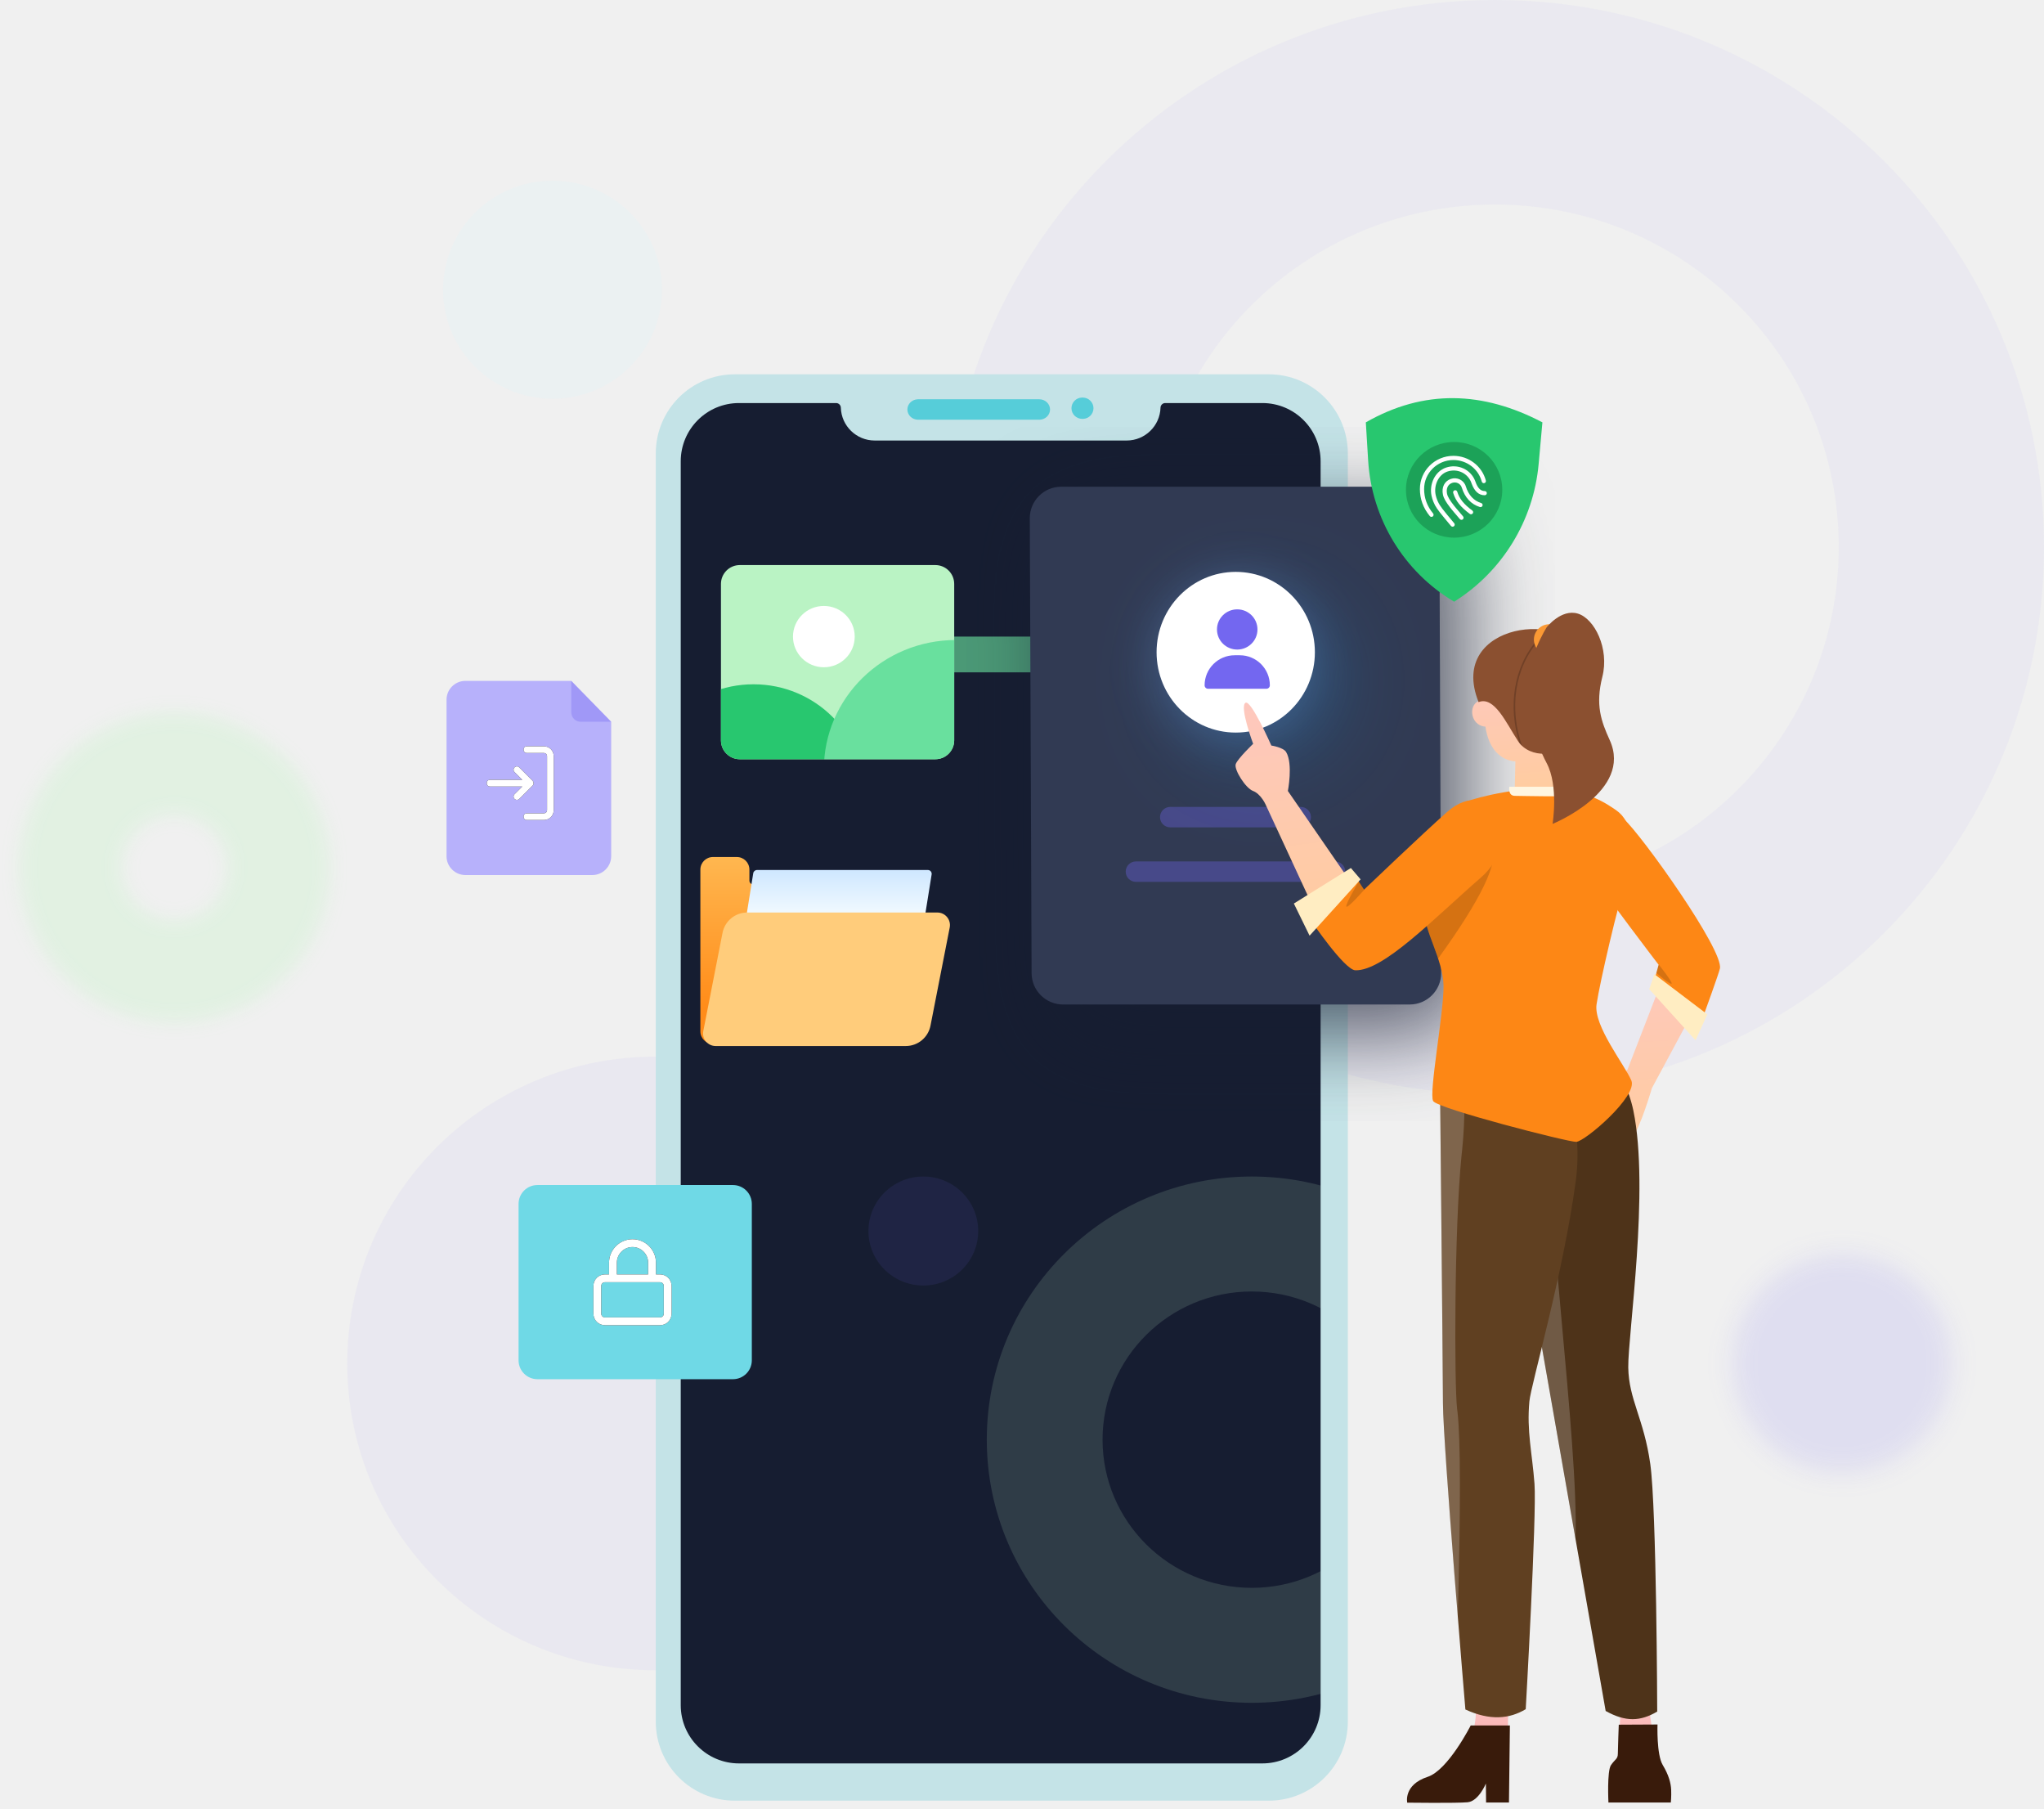
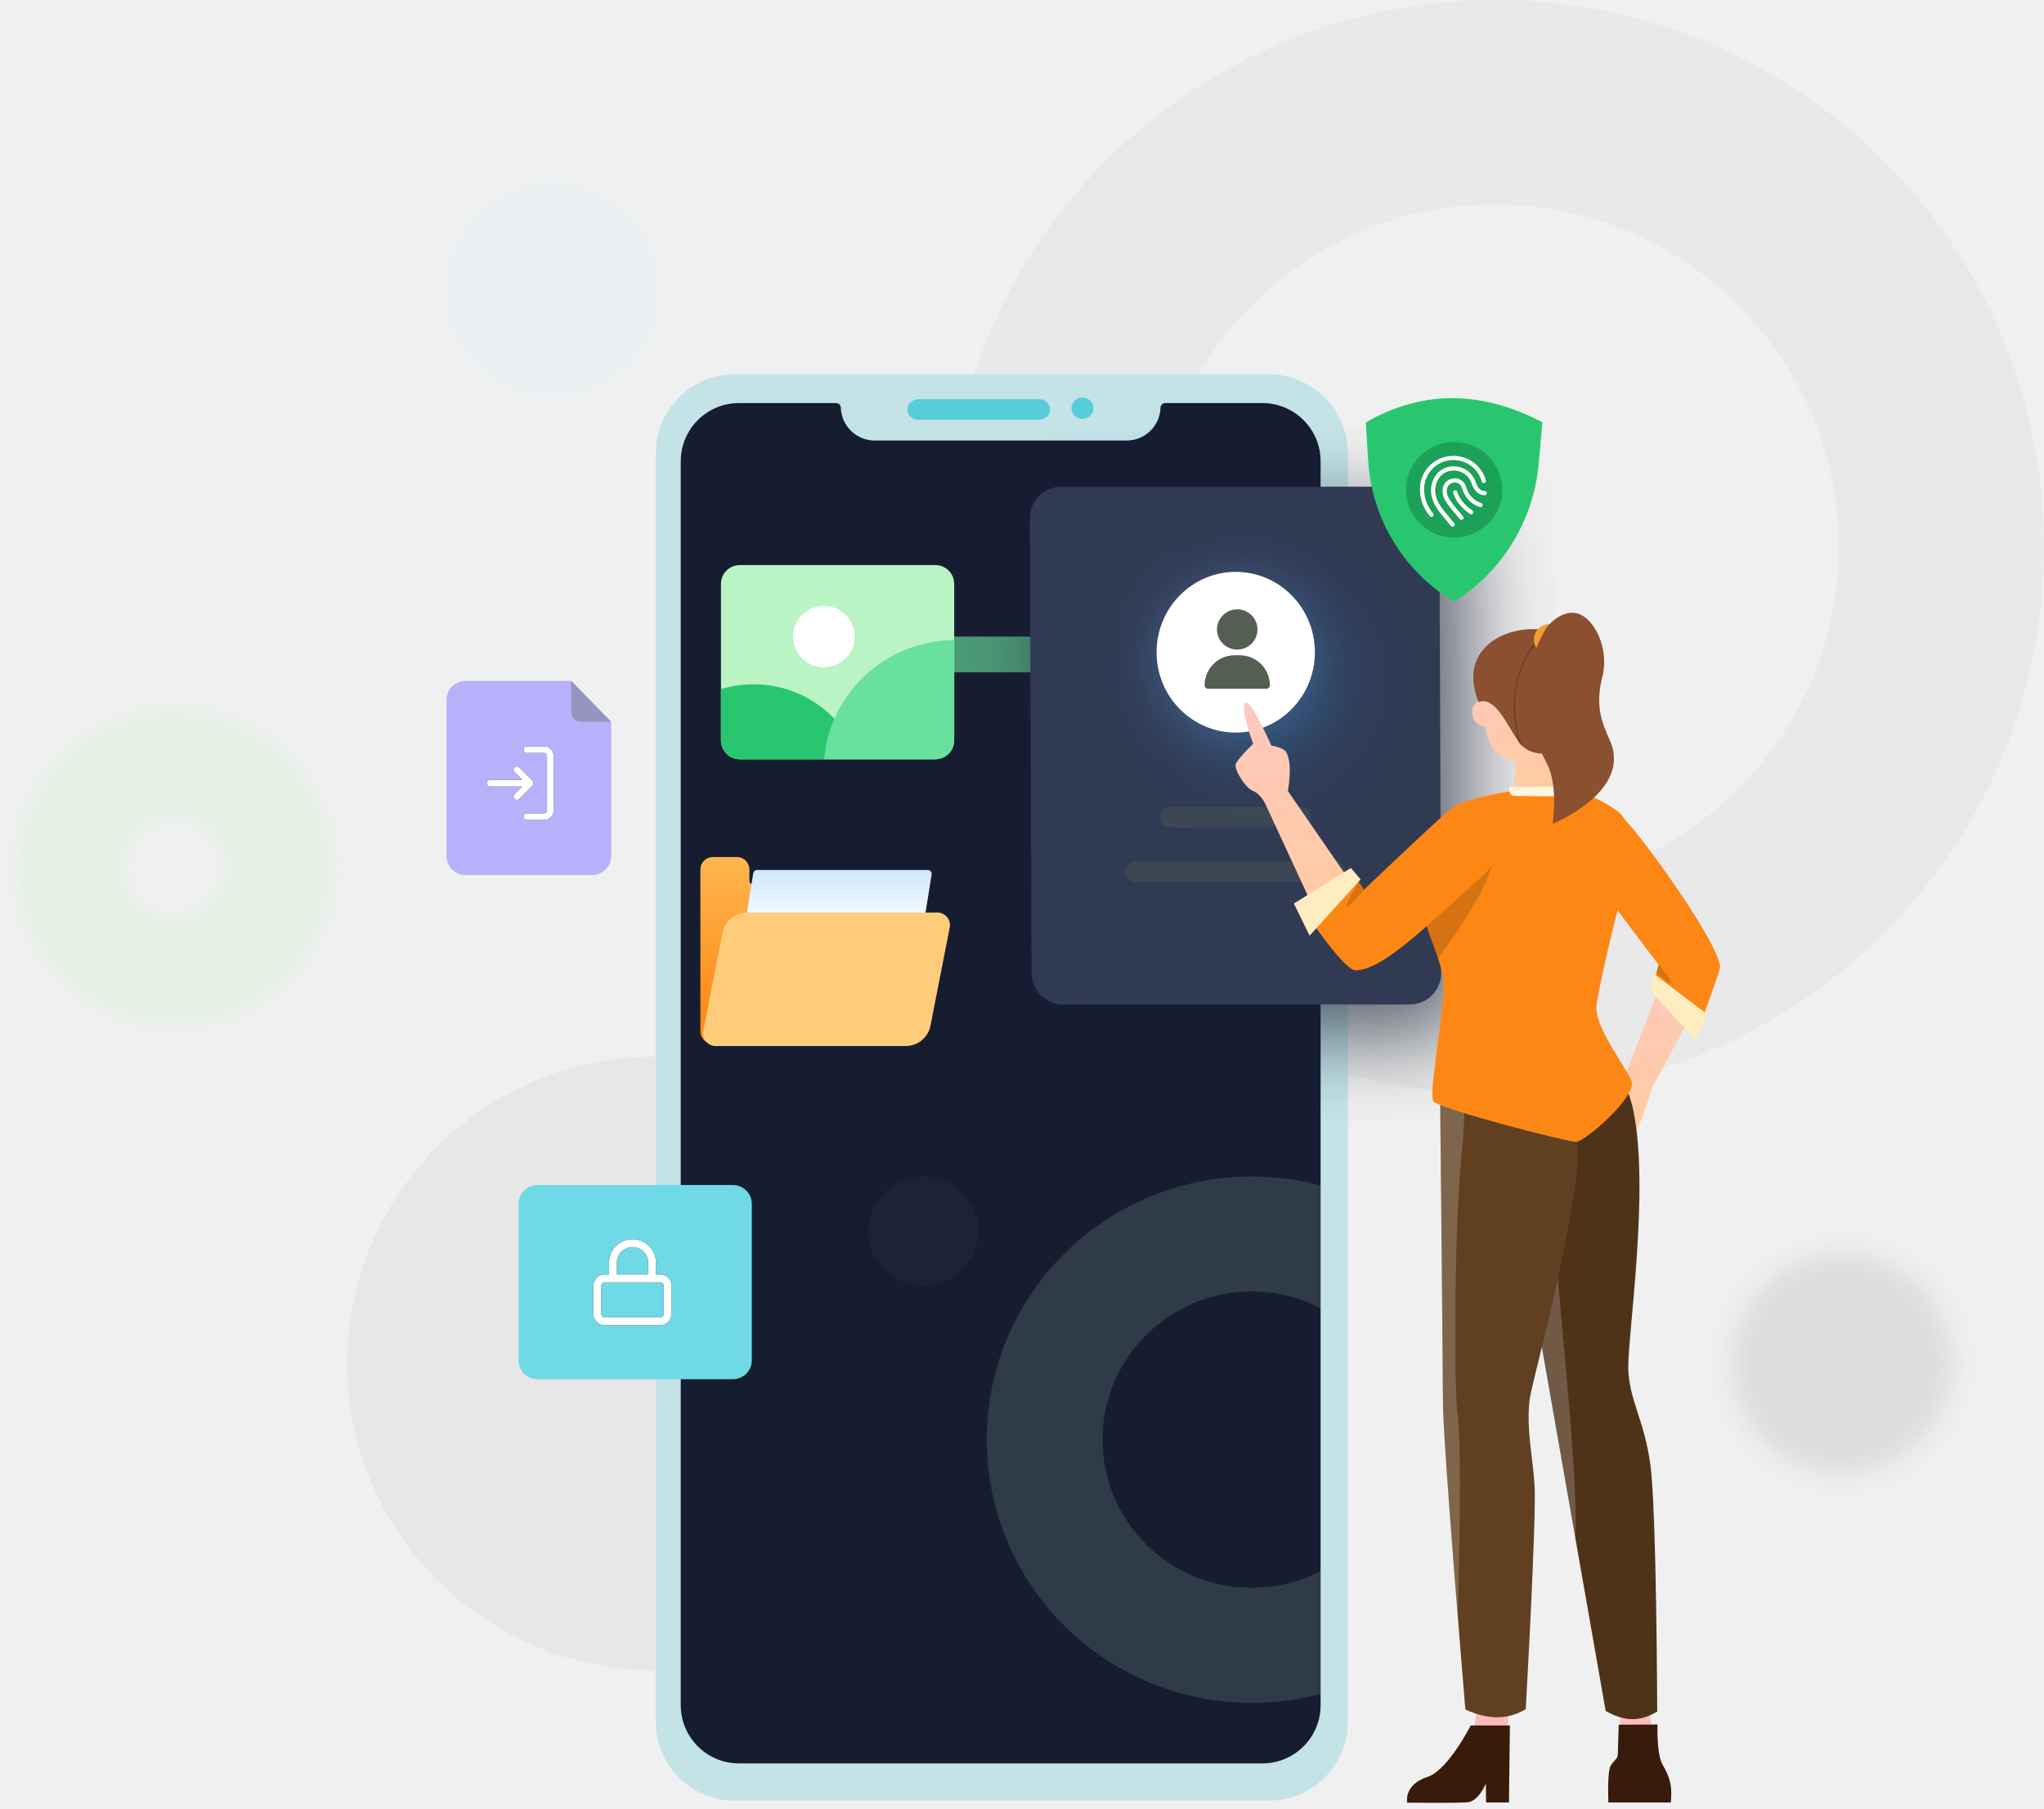
<svg xmlns="http://www.w3.org/2000/svg" width="650" height="575" viewBox="0 0 650 575" fill="none">
  <g id="Illustration">
    <g id="Shape">
-       <path id="Oval" opacity="0.053" fill-rule="evenodd" clip-rule="evenodd" d="M650 173.93C650 77.871 571.829 0 475.402 0C378.974 0 300.804 77.871 300.804 173.93C300.804 269.988 378.974 347.859 475.402 347.859C571.829 347.859 650 269.988 650 173.93ZM366.074 173.93C366.074 113.781 415.022 65.02 475.402 65.02C535.782 65.02 584.729 113.781 584.729 173.93C584.729 234.078 535.782 282.839 475.402 282.839C415.022 282.839 366.074 234.078 366.074 173.93Z" fill="#7367F0" />
+       <path id="Oval" opacity="0.053" fill-rule="evenodd" clip-rule="evenodd" d="M650 173.93C650 77.871 571.829 0 475.402 0C378.974 0 300.804 77.871 300.804 173.93C300.804 269.988 378.974 347.859 475.402 347.859C571.829 347.859 650 269.988 650 173.93ZM366.074 173.93C366.074 113.781 415.022 65.02 475.402 65.02C535.782 65.02 584.729 113.781 584.729 173.93C584.729 234.078 535.782 282.839 475.402 282.839C415.022 282.839 366.074 234.078 366.074 173.93Z" fill="#545e51" />
      <g id="Oval_2" opacity="0.141" filter="url(#filter0_f)">
        <path fill-rule="evenodd" clip-rule="evenodd" d="M104.993 275.795C104.993 248.563 82.833 226.488 55.497 226.488C28.16 226.488 6 248.563 6 275.795C6 303.027 28.16 325.102 55.497 325.102C82.833 325.102 104.993 303.027 104.993 275.795ZM38.635 275.795C38.635 266.518 46.184 258.998 55.497 258.998C64.809 258.998 72.358 266.518 72.358 275.795C72.358 285.072 64.809 292.592 55.497 292.592C46.184 292.592 38.635 285.072 38.635 275.795Z" fill="#8BF78F" />
      </g>
-       <ellipse id="Oval_3" cx="208.338" cy="433.469" rx="97.905" ry="97.531" fill="#7367F0" fill-opacity="0.061" />
+       <ellipse id="Oval_3" cx="208.338" cy="433.469" rx="97.905" ry="97.531" fill="#545e51" fill-opacity="0.061" />
      <ellipse id="Oval_4" opacity="0.141" cx="175.702" cy="92.112" rx="34.811" ry="34.678" fill="#CEF5FF" />
      <g id="Oval_5" filter="url(#filter1_f)">
-         <ellipse cx="585.818" cy="433.469" rx="34.811" ry="34.678" fill="#7367F0" fill-opacity="0.136" />
+         <ellipse cx="585.818" cy="433.469" rx="34.811" ry="34.678" fill="#545e51" fill-opacity="0.136" />
      </g>
    </g>
    <g id="File Organizer">
      <g id="Phone3">
        <path id="Rectangle" fill-rule="evenodd" clip-rule="evenodd" d="M208.539 144.137C208.539 130.254 219.793 119 233.676 119H403.481C417.364 119 428.618 130.254 428.618 144.137V547.336C428.618 561.218 417.364 572.473 403.481 572.473H233.676C219.793 572.473 208.539 561.218 208.539 547.336V144.137Z" fill="#C4E3E7" />
        <g id="Group 48">
          <path id="Rectangle_2" fill-rule="evenodd" clip-rule="evenodd" d="M216.477 146.66C216.477 136.431 224.769 128.138 234.999 128.138H265.888C266.701 128.138 267.366 128.784 267.39 129.597V129.597C267.559 135.419 272.328 140.051 278.153 140.051H358.284C364.108 140.051 368.877 135.419 369.047 129.597V129.597C369.07 128.784 369.736 128.138 370.548 128.138H401.438C411.667 128.138 419.96 136.431 419.96 146.66V542.105C419.96 552.334 411.667 560.627 401.438 560.627H234.999C224.769 560.627 216.477 552.334 216.477 542.105V146.66Z" fill="#161D31" />
          <mask id="mask0" mask-type="alpha" maskUnits="userSpaceOnUse" x="216" y="128" width="204" height="433">
            <path id="Rectangle_3" fill-rule="evenodd" clip-rule="evenodd" d="M216.477 146.66C216.477 136.431 224.769 128.138 234.999 128.138H265.888C266.701 128.138 267.366 128.784 267.39 129.597V129.597C267.559 135.419 272.328 140.051 278.153 140.051H358.284C364.108 140.051 368.877 135.419 369.047 129.597V129.597C369.07 128.784 369.736 128.138 370.548 128.138H401.438C411.667 128.138 419.96 136.431 419.96 146.66V542.105C419.96 552.334 411.667 560.627 401.438 560.627H234.999C224.769 560.627 216.477 552.334 216.477 542.105V146.66Z" fill="white" />
          </mask>
          <g mask="url(#mask0)">
-             <ellipse id="Oval_6" opacity="0.099" cx="293.623" cy="391.368" rx="17.453" ry="17.328" fill="#7367F0" />
+             <ellipse id="Oval_6" opacity="0.099" cx="293.623" cy="391.368" rx="17.453" ry="17.328" fill="#545e51" />
            <path id="Oval_7" opacity="0.141" fill-rule="evenodd" clip-rule="evenodd" d="M398.068 374.04C444.606 374.04 482.333 411.496 482.333 457.7C482.333 503.904 444.606 541.359 398.068 541.359C351.53 541.359 313.803 503.904 313.803 457.7C313.803 411.496 351.53 374.04 398.068 374.04ZM398.068 410.59C371.862 410.59 350.618 431.682 350.618 457.7C350.618 483.717 371.862 504.809 398.068 504.809C424.274 504.809 445.518 483.717 445.518 457.7C445.518 431.682 424.274 410.59 398.068 410.59Z" fill="#C8F5D0" />
            <path id="Rectangle_4" fill-rule="evenodd" clip-rule="evenodd" d="M241.264 208.075C241.264 204.934 243.809 202.389 246.949 202.389H391.019C394.159 202.389 396.704 204.934 396.704 208.075V208.075C396.704 211.215 394.159 213.76 391.019 213.76H246.949C243.809 213.76 241.264 211.215 241.264 208.075V208.075Z" fill="#68DE9E" fill-opacity="0.642" />
          </g>
        </g>
        <path id="Path" d="M330.508 126.939C332.39 126.939 333.916 128.394 333.916 130.188C333.916 131.942 332.457 133.372 330.632 133.435L330.508 133.437H291.962C290.08 133.437 288.554 131.982 288.554 130.188C288.554 128.433 290.013 127.004 291.838 126.941L291.962 126.939H330.508Z" fill="#56CDD9" />
        <path id="Path_2" d="M344.322 126.397C346.205 126.397 347.731 127.913 347.731 129.782C347.731 131.609 346.272 133.099 344.447 133.164L344.322 133.166H344.143C342.261 133.166 340.734 131.651 340.734 129.782C340.734 127.954 342.193 126.465 344.018 126.4L344.143 126.397H344.322Z" fill="#56CDD9" />
      </g>
      <g id="Icon54">
        <g id="Group 37">
          <path id="Rectangle_5" fill-rule="evenodd" clip-rule="evenodd" d="M222.72 276.463C222.72 274.254 224.511 272.463 226.72 272.463L234.313 272.463C236.523 272.463 238.313 274.254 238.313 276.463V279.966C238.313 280.639 238.859 281.185 239.533 281.185H289.542C291.751 281.185 293.542 282.976 293.542 285.185V327.883C293.542 330.092 291.751 331.883 289.542 331.883H226.72C224.511 331.883 222.72 330.092 222.72 327.883V276.463Z" fill="url(#paint0_linear)" />
          <path id="Rectangle_6" fill-rule="evenodd" clip-rule="evenodd" d="M239.536 277.616C239.631 277.025 240.141 276.59 240.739 276.59H295.061C295.812 276.59 296.384 277.261 296.265 278.003L288.105 328.794C288.01 329.385 287.5 329.82 286.901 329.82H232.579C231.829 329.82 231.256 329.149 231.375 328.408L239.536 277.616Z" fill="url(#paint1_linear)" />
          <path id="Rectangle_7" fill-rule="evenodd" clip-rule="evenodd" d="M298.086 290.108C300.604 290.108 302.496 292.406 302.012 294.877L295.899 326.091C295.163 329.845 291.873 332.554 288.048 332.554H227.579C225.061 332.554 223.17 330.256 223.654 327.785L229.767 296.57C230.502 292.816 233.792 290.108 237.617 290.108L298.086 290.108Z" fill="#FFCC7B" />
        </g>
      </g>
      <g id="Group 28">
        <path id="Rectangle_8" fill-rule="evenodd" clip-rule="evenodd" d="M142 222.468C142 219.154 144.686 216.468 148 216.468H181.667L194.359 229.463V272.197C194.359 275.511 191.673 278.197 188.359 278.197H148C144.686 278.197 142 275.511 142 272.197V222.468Z" fill="#B7B1FB" />
        <g id="Icon">
          <path id="Mask" fill-rule="evenodd" clip-rule="evenodd" d="M176.099 257.505V240.458C176.099 238.647 174.714 237.262 172.903 237.262H167.575C166.935 237.262 166.509 237.688 166.509 238.327C166.509 238.966 166.935 239.393 167.575 239.393H172.903C173.542 239.393 173.968 239.819 173.968 240.458V257.505C173.968 258.144 173.542 258.57 172.903 258.57H167.575C166.935 258.57 166.509 258.996 166.509 259.636C166.509 260.275 166.935 260.701 167.575 260.701H172.903C174.714 260.701 176.099 259.316 176.099 257.505ZM169.599 248.555C169.706 248.875 169.706 249.194 169.599 249.408C169.599 249.514 169.493 249.621 169.386 249.727L165.124 253.989C164.91 254.202 164.591 254.308 164.378 254.308C164.165 254.308 163.845 254.202 163.632 253.989C163.205 253.563 163.205 252.923 163.632 252.497L166.083 250.047H155.853C155.213 250.047 154.787 249.621 154.787 248.981C154.787 248.342 155.213 247.916 155.853 247.916H166.083L163.632 245.465C163.205 245.039 163.205 244.4 163.632 243.974C164.058 243.548 164.697 243.548 165.124 243.974L169.386 248.236C169.439 248.289 169.466 248.342 169.493 248.395C169.519 248.449 169.546 248.502 169.599 248.555Z" fill="black" />
          <mask id="mask1" mask-type="alpha" maskUnits="userSpaceOnUse" x="154" y="237" width="23" height="24">
            <path id="Mask_2" fill-rule="evenodd" clip-rule="evenodd" d="M176.099 257.505V240.458C176.099 238.647 174.714 237.262 172.903 237.262H167.575C166.935 237.262 166.509 237.688 166.509 238.327C166.509 238.966 166.935 239.393 167.575 239.393H172.903C173.542 239.393 173.968 239.819 173.968 240.458V257.505C173.968 258.144 173.542 258.57 172.903 258.57H167.575C166.935 258.57 166.509 258.996 166.509 259.636C166.509 260.275 166.935 260.701 167.575 260.701H172.903C174.714 260.701 176.099 259.316 176.099 257.505ZM169.599 248.555C169.706 248.875 169.706 249.194 169.599 249.408C169.599 249.514 169.493 249.621 169.386 249.727L165.124 253.989C164.91 254.202 164.591 254.308 164.378 254.308C164.165 254.308 163.845 254.202 163.632 253.989C163.205 253.563 163.205 252.923 163.632 252.497L166.083 250.047H155.853C155.213 250.047 154.787 249.621 154.787 248.981C154.787 248.342 155.213 247.916 155.853 247.916H166.083L163.632 245.465C163.205 245.039 163.205 244.4 163.632 243.974C164.058 243.548 164.697 243.548 165.124 243.974L169.386 248.236C169.439 248.289 169.466 248.342 169.493 248.395C169.519 248.449 169.546 248.502 169.599 248.555Z" fill="white" />
          </mask>
          <g mask="url(#mask1)">
            <g id="Icon Color">
              <rect id="ð¨ Icon Color" x="152.656" y="236.196" width="25.575" height="25.57" fill="white" />
            </g>
          </g>
        </g>
-         <path id="Path_3" opacity="0.34" d="M194.358 229.463H184.666C183.009 229.463 181.666 228.12 181.666 226.463V216.468L194.358 229.463Z" fill="#7367F0" />
+         <path id="Path_3" opacity="0.34" d="M194.358 229.463H184.666C183.009 229.463 181.666 228.12 181.666 226.463V216.468L194.358 229.463Z" fill="#545e51" />
      </g>
      <g id="Group">
        <path id="Rectangle_9" fill-rule="evenodd" clip-rule="evenodd" d="M164.907 382.748C164.907 379.434 167.594 376.748 170.907 376.748H233.082C236.396 376.748 239.082 379.434 239.082 382.748V432.477C239.082 435.791 236.396 438.477 233.082 438.477H170.907C167.594 438.477 164.907 435.791 164.907 432.477V382.748Z" fill="#6FD9E6" />
        <g id="Icon_2">
          <path id="Mask_3" fill-rule="evenodd" clip-rule="evenodd" d="M209.841 405.159H208.598V401.43C208.598 397.328 205.241 393.972 201.138 393.972C197.036 393.972 193.679 397.328 193.679 401.43V405.159H192.436C190.322 405.159 188.706 406.774 188.706 408.888V417.589C188.706 419.702 190.322 421.317 192.436 421.317H209.841C211.954 421.317 213.57 419.702 213.57 417.589V408.888C213.57 406.774 211.954 405.159 209.841 405.159ZM196.165 401.43C196.165 398.695 198.403 396.458 201.138 396.458C203.873 396.458 206.111 398.695 206.111 401.43V405.159H196.165V401.43ZM209.841 418.831C210.587 418.831 211.084 418.334 211.084 417.589V408.888C211.084 408.142 210.587 407.645 209.841 407.645H192.436C191.69 407.645 191.192 408.142 191.192 408.888V417.589C191.192 418.334 191.69 418.831 192.436 418.831H209.841Z" fill="black" />
          <mask id="mask2" mask-type="alpha" maskUnits="userSpaceOnUse" x="188" y="393" width="26" height="29">
            <path id="Mask_4" fill-rule="evenodd" clip-rule="evenodd" d="M209.841 405.159H208.598V401.43C208.598 397.328 205.241 393.972 201.138 393.972C197.036 393.972 193.679 397.328 193.679 401.43V405.159H192.436C190.322 405.159 188.706 406.774 188.706 408.888V417.589C188.706 419.702 190.322 421.317 192.436 421.317H209.841C211.954 421.317 213.57 419.702 213.57 417.589V408.888C213.57 406.774 211.954 405.159 209.841 405.159ZM196.165 401.43C196.165 398.695 198.403 396.458 201.138 396.458C203.873 396.458 206.111 398.695 206.111 401.43V405.159H196.165V401.43ZM209.841 418.831C210.587 418.831 211.084 418.334 211.084 417.589V408.888C211.084 408.142 210.587 407.645 209.841 407.645H192.436C191.69 407.645 191.192 408.142 191.192 408.888V417.589C191.192 418.334 191.69 418.831 192.436 418.831H209.841Z" fill="white" />
          </mask>
          <g mask="url(#mask2)">
            <g id="Icon Color_2">
              <rect id="ð¨ Icon Color_2" x="186.22" y="392.729" width="29.837" height="29.832" fill="white" />
            </g>
          </g>
        </g>
      </g>
      <g id="Group 34">
        <path id="Rectangle_10" d="M229.265 185.646C229.265 182.333 231.951 179.646 235.265 179.646H297.44C300.754 179.646 303.44 182.333 303.44 185.646V235.376C303.44 238.69 300.754 241.376 297.44 241.376H235.265C231.951 241.376 229.265 238.69 229.265 235.376V185.646Z" fill="#BAF3C4" />
        <mask id="mask3" mask-type="alpha" maskUnits="userSpaceOnUse" x="229" y="179" width="75" height="63">
          <path id="Rectangle_11" d="M229.265 185.646C229.265 182.333 231.951 179.646 235.265 179.646H297.44C300.754 179.646 303.44 182.333 303.44 185.646V235.376C303.44 238.69 300.754 241.376 297.44 241.376H235.265C231.951 241.376 229.265 238.69 229.265 235.376V185.646Z" fill="white" />
        </mask>
        <g mask="url(#mask3)">
          <ellipse id="Oval_8" cx="261.989" cy="202.389" rx="9.817" ry="9.747" fill="white" />
          <ellipse id="Oval_9" cx="239.627" cy="252.747" rx="35.451" ry="35.197" fill="#28C76F" />
          <ellipse id="Oval_10" cx="303.986" cy="244.625" rx="41.996" ry="41.153" fill="#69E09E" />
        </g>
      </g>
      <g id="Group 23">
        <g id="Rectangle_12" filter="url(#filter2_d)">
          <path fill-rule="evenodd" clip-rule="evenodd" d="M327.477 164.778C327.455 159.239 331.939 154.738 337.477 154.738H447.72C453.227 154.738 457.698 159.191 457.72 164.698L458.295 309.31C458.317 314.848 453.833 319.35 448.295 319.35H338.052C332.545 319.35 328.074 314.897 328.052 309.39L327.477 164.778Z" fill="#313A53" />
        </g>
-         <path id="Rectangle_13" opacity="0.34" d="M368.889 259.786C368.889 257.992 370.343 256.537 372.138 256.537H413.635C415.43 256.537 416.884 257.992 416.884 259.786V259.786C416.884 261.581 415.43 263.035 413.635 263.035H372.138C370.343 263.035 368.889 261.581 368.889 259.786V259.786Z" fill="#7367F0" />
-         <path id="Rectangle_14" opacity="0.34" d="M357.98 277.114C357.98 275.32 359.435 273.865 361.229 273.865H424.543C426.338 273.865 427.792 275.32 427.792 277.114V277.114C427.792 278.908 426.338 280.363 424.543 280.363H361.229C359.435 280.363 357.98 278.908 357.98 277.114V277.114Z" fill="#7367F0" />
+         <path id="Rectangle_13" opacity="0.34" d="M368.889 259.786C368.889 257.992 370.343 256.537 372.138 256.537H413.635C415.43 256.537 416.884 257.992 416.884 259.786V259.786C416.884 261.581 415.43 263.035 413.635 263.035H372.138C370.343 263.035 368.889 261.581 368.889 259.786V259.786Z" fill="#545e51" />
+         <path id="Rectangle_14" opacity="0.34" d="M357.98 277.114C357.98 275.32 359.435 273.865 361.229 273.865H424.543C426.338 273.865 427.792 275.32 427.792 277.114V277.114C427.792 278.908 426.338 280.363 424.543 280.363H361.229C359.435 280.363 357.98 278.908 357.98 277.114V277.114Z" fill="#545e51" />
        <g id="Icon8">
          <g id="Oval_11" filter="url(#filter3_dd)">
            <ellipse cx="392.968" cy="207.357" rx="25.17" ry="25.545" fill="white" />
          </g>
          <g id="Group 70">
-             <path id="Combined Shape" fill-rule="evenodd" clip-rule="evenodd" d="M393.443 206.51C396.999 206.51 399.882 203.648 399.882 200.117C399.882 196.587 396.999 193.725 393.443 193.725C389.887 193.725 387.004 196.587 387.004 200.117C387.004 203.648 389.887 206.51 393.443 206.51ZM392.631 208.32C387.35 208.32 383.069 212.601 383.069 217.881C383.069 218.485 383.559 218.974 384.162 218.974H402.724C403.327 218.974 403.817 218.485 403.817 217.881C403.817 212.601 399.536 208.32 394.255 208.32H392.631Z" fill="#7367F0" />
+             <path id="Combined Shape" fill-rule="evenodd" clip-rule="evenodd" d="M393.443 206.51C396.999 206.51 399.882 203.648 399.882 200.117C399.882 196.587 396.999 193.725 393.443 193.725C389.887 193.725 387.004 196.587 387.004 200.117C387.004 203.648 389.887 206.51 393.443 206.51ZM392.631 208.32C387.35 208.32 383.069 212.601 383.069 217.881C383.069 218.485 383.559 218.974 384.162 218.974H402.724C403.327 218.974 403.817 218.485 403.817 217.881C403.817 212.601 399.536 208.32 394.255 208.32H392.631Z" fill="#545e51" />
          </g>
        </g>
      </g>
      <g id="Wom3.5">
        <g id="RArm">
          <path id="Path_4" fill-rule="evenodd" clip-rule="evenodd" d="M517.545 340.072C517.545 340.072 505.347 352.052 506.095 353.223C506.843 354.403 512.99 351.663 512.99 351.663C512.99 351.663 505.321 364.247 506.899 365.214C508.476 366.181 516.545 364.223 519.019 361.629C521.494 359.035 525.312 345.945 525.312 345.945L543.865 311.45L530.41 306.827L517.545 340.072Z" fill="url(#paint2_linear)" />
          <path id="Path_5" fill-rule="evenodd" clip-rule="evenodd" d="M505.088 276.306C510.211 284.208 527.455 306.729 527.455 306.729L526.198 311.222L542.045 322.008C542.045 322.008 546.547 309.66 546.938 307.923C548.226 302.193 522.192 265.626 516.362 260.342C507.184 252.022 497.26 264.229 505.088 276.306Z" fill="#FD8715" />
          <path id="Path_6" fill-rule="evenodd" clip-rule="evenodd" d="M531.576 312.707C531.872 312.135 527.48 306.648 527.48 306.648L526.736 309.316C526.736 309.316 531.281 313.28 531.576 312.707Z" fill="black" fill-opacity="0.16" />
          <path id="Path 70" fill-rule="evenodd" clip-rule="evenodd" d="M526.1 309.714L542.936 322.479L539.184 330.734L524.464 314.478L526.1 309.714Z" fill="#FFEDC2" />
        </g>
        <g id="RLeg">
          <path id="Path_7" fill-rule="evenodd" clip-rule="evenodd" d="M515.472 542.024L514.537 557.842L526.524 558.152L524.271 542.024H515.472Z" fill="url(#paint3_linear)" />
          <path id="Path_8" fill-rule="evenodd" clip-rule="evenodd" d="M527.092 548.256C527.092 548.256 526.756 557.782 528.743 561.108C530.743 564.433 531.348 567.012 531.437 569.001C531.531 571.133 531.328 573.065 531.328 573.065H511.488C511.488 573.065 510.991 563.042 512.305 561.152C513.619 559.263 514.481 559.23 514.481 557.56C514.492 555.89 514.776 548.318 514.776 548.318L527.092 548.256Z" fill="#391B0B" />
          <path id="Path_9" fill-rule="evenodd" clip-rule="evenodd" d="M473.239 330.841L504.336 327.485L504.793 327.906C507.009 330.003 516.641 339.739 519.408 353.048C524.633 378.173 517.64 424.578 517.795 434.753C517.943 444.929 522.786 451.069 524.799 465.456C526.811 479.843 527.001 544.143 527.001 544.143C521.665 547.283 516.97 547.507 510.607 543.955L473.239 330.841Z" fill="#4E3319" />
          <path id="Path_10" fill-rule="evenodd" clip-rule="evenodd" d="M501.016 489.256L473.239 330.841L490.529 328.975C491.299 384.008 502.052 458.397 501.016 489.256Z" fill="white" fill-opacity="0.192" />
        </g>
        <g id="LLeg">
          <path id="Path_11" fill-rule="evenodd" clip-rule="evenodd" d="M479.609 540.361L469.387 540.526C469.387 540.526 470.059 551.06 466.128 554.628L465.913 554.815C461.168 558.764 479.476 557.339 479.476 557.339L479.609 540.361Z" fill="url(#paint4_linear)" />
          <path id="Path_12" fill-rule="evenodd" clip-rule="evenodd" d="M480.151 548.573L479.857 573.056L472.578 573.061L472.515 567.028C472.515 567.028 470.219 572.653 466.71 572.978C463.191 573.303 447.509 573.104 447.509 573.104C447.509 573.104 446.206 567.456 454.012 564.891C460.505 562.759 467.684 548.573 467.684 548.573H480.151Z" fill="#391B0B" />
          <path id="Path_13" fill-rule="evenodd" clip-rule="evenodd" d="M457.814 333.019L492.733 331.844L492.994 332.323C494.688 335.514 503.972 354.195 501.106 375.428C497.082 405.232 486.853 440.171 486.352 445.509C485.459 455.025 487.245 461.915 487.977 471.744C488.709 481.573 485.185 543.391 485.185 543.391C480.003 546.485 473.837 547.092 465.998 543.484C465.998 543.484 458.921 459.518 458.869 446.229C458.817 432.941 457.814 333.019 457.814 333.019Z" fill="#604021" />
          <path id="Path_14" fill-rule="evenodd" clip-rule="evenodd" d="M465 365.255L464.768 367.463C462.441 390.748 462.458 440.198 463.36 447.824L463.483 448.807C464.483 457.412 464.515 479.26 463.58 514.35L462.364 499.208C460.058 470.072 458.893 452.412 458.869 446.229L458.827 439.83C458.626 413.956 457.814 333.018 457.814 333.018L465.179 332.771C465.966 345.547 465.906 356.375 465 365.255Z" fill="white" fill-opacity="0.192" />
        </g>
        <g id="Head">
          <path id="Path_15" fill-rule="evenodd" clip-rule="evenodd" d="M471.13 222.653C466.834 223.12 467.138 230.619 472.368 231.011C473.437 238.24 477.25 241.684 481.898 242.083L481.64 253.018L502.199 253.006C502.199 253.006 496.41 245.281 496.699 234.706C496.987 224.13 496.505 214.196 496.505 214.196L469.876 214.67L471.13 222.653Z" fill="url(#paint5_linear)" />
          <path id="Path_16" fill-rule="evenodd" clip-rule="evenodd" d="M470.195 223.215C475.199 221.25 478.896 229.709 482.725 235.589C486.554 241.468 496.474 240.469 497.841 235.589C503.017 224.899 507.478 210.367 501.438 209.174C500.587 193.726 459.859 197.373 470.195 223.215Z" fill="#8B5030" />
          <path id="Combined Shape_2" fill-rule="evenodd" clip-rule="evenodd" d="M498.141 203.079H489.281H489.169L489.095 203.162C481.246 211.86 479.5 224.681 483.191 236.235C483.447 236.556 483.724 236.853 484.017 237.126C479.932 225.481 481.513 212.381 489.392 203.579H498.734C498.544 203.406 498.346 203.24 498.141 203.079Z" fill="black" fill-opacity="0.199" />
          <ellipse id="Oval_12" cx="492.697" cy="203.329" rx="4.909" ry="4.873" fill="#FB9934" />
        </g>
        <g id="Body">
          <path id="Path_17" fill-rule="evenodd" clip-rule="evenodd" d="M465.736 255.135C461.149 261.825 453.505 284.53 453.071 289.637C452.583 295.529 458.945 304.915 459.049 313.444C459.142 321.974 454.304 347.658 455.758 350.058C457.2 352.457 498.554 363.079 501.252 363.022C503.939 362.964 520.901 348.507 518.773 343.511C516.633 338.515 506.7 326.099 507.712 319.292C508.712 312.485 514.521 287.36 517.405 278.809C520.278 270.257 519.32 261.279 513.959 257.6C511.305 255.779 504.226 250.606 491.619 250.63C479.012 250.654 466.092 254.617 465.736 255.135Z" fill="#FD8715" />
          <path id="Path 68" fill-rule="evenodd" clip-rule="evenodd" d="M479.971 250.141C479.971 250.141 479.44 253.018 481.763 253.018C484.085 253.018 499.665 253.527 501.774 252.617C503.884 251.708 503.251 250.141 503.251 250.141H479.971Z" fill="#FFF6E1" />
          <path id="Path_18" fill-rule="evenodd" clip-rule="evenodd" d="M459.078 269.604L459.219 269.533C467.714 265.323 472.817 265.137 474.527 268.975C476.738 273.937 471.004 285.858 457.327 304.74C455.448 299.013 452.746 293.553 453.071 289.637C453.322 286.681 455.988 277.832 459.078 269.604Z" fill="black" fill-opacity="0.16" />
        </g>
        <g id="LArm">
          <path id="Path_19" fill-rule="evenodd" clip-rule="evenodd" d="M402.413 255.658C402.413 255.658 400.883 252.36 398.477 251.468C396.072 250.576 392.393 244.665 392.962 242.949C393.531 241.233 398.507 236.473 398.507 236.473C398.507 236.473 394.108 224.753 396.056 223.43C397.777 222.261 404.291 237.023 404.291 237.023C404.291 237.023 408.121 237.596 409.004 239.106C411.232 242.91 409.548 251.468 409.548 251.468L432.156 284.267L421.782 297.472L402.413 255.658Z" fill="url(#paint6_linear)" />
          <path id="Path_20" fill-rule="evenodd" clip-rule="evenodd" d="M460.125 258.201C452.479 264.945 433.777 282.836 433.777 282.836C433.777 282.836 430.999 278.609 430.999 278.609L417.013 292.828C417.013 292.828 427.563 308.364 430.999 308.473C439.95 308.756 455.989 291.976 471.068 278.874C484.588 267.126 474.377 245.631 460.125 258.201Z" fill="#FD8715" />
          <path id="Path_21" fill-rule="evenodd" clip-rule="evenodd" d="M433.832 282.857C433.832 282.857 428.586 288.881 428.153 288.224C427.72 287.567 432.11 280.244 432.11 280.244L433.832 282.857Z" fill="black" fill-opacity="0.16" />
          <path id="Path 69" fill-rule="evenodd" clip-rule="evenodd" d="M432.673 279.567L416.452 297.472L411.454 287.254L429.587 275.957L432.673 279.567Z" fill="#FFEDC2" />
        </g>
        <path id="Path_22" fill-rule="evenodd" clip-rule="evenodd" d="M491.835 199.45C491.835 199.45 496.429 193.51 501.733 195.069C507.037 196.627 511.834 206.18 509.556 215.159C507.29 224.14 509.159 229.262 511.909 235.315C519.295 251.595 493.721 261.933 493.721 261.933C493.721 261.933 495.717 249.869 491.835 242.584C487.838 235.082 485.568 225.461 485.568 219.574C485.568 209.336 491.835 199.45 491.835 199.45Z" fill="#8B5030" />
      </g>
      <g id="Group 39">
        <path id="Rectangle_15" fill-rule="evenodd" clip-rule="evenodd" d="M434.338 134.277C452.818 123.705 471.55 124.331 490.493 134.277L489.293 147.546C487.666 165.529 477.722 181.716 462.415 191.295V191.295V191.295C446.446 181.783 436.213 164.989 435.08 146.435L434.338 134.277Z" fill="#28C76F" />
        <ellipse id="Oval_13" cx="462.416" cy="155.723" rx="15.315" ry="15.205" fill="#1CA258" />
        <g id="Group 40">
          <path id="Path_23" fill-rule="evenodd" clip-rule="evenodd" d="M462.197 144.922C467.068 144.922 471.284 148.181 472.507 152.778C472.602 153.133 472.388 153.497 472.031 153.591C471.673 153.685 471.306 153.473 471.212 153.118C470.143 149.102 466.456 146.252 462.197 146.252C457.048 146.252 452.875 150.381 452.875 155.472C452.875 158.346 453.824 160.929 455.734 163.247C455.969 163.531 455.927 163.95 455.64 164.183C455.354 164.415 454.932 164.374 454.697 164.089C452.593 161.537 451.535 158.656 451.535 155.472C451.535 149.645 456.309 144.922 462.197 144.922Z" fill="white" />
          <path id="Path_24" fill-rule="evenodd" clip-rule="evenodd" d="M459.827 148.663C463.619 147.367 467.713 149.243 469.112 152.912L469.188 153.122C469.907 155.195 470.885 156.133 472.136 156.117C472.506 156.112 472.81 156.406 472.814 156.774C472.819 157.141 472.523 157.443 472.153 157.447C470.288 157.471 468.903 156.203 468.011 153.807L467.921 153.555C466.843 150.448 463.432 148.838 460.263 149.921C457.41 150.896 455.885 154.344 456.556 157.383C456.686 157.975 456.851 158.506 457.064 159.018L457.255 159.46C457.891 160.856 458.718 161.903 462.454 166.36C462.69 166.643 462.652 167.062 462.367 167.297C462.083 167.532 461.66 167.493 461.423 167.211L459.42 164.808C457.016 161.896 456.473 161.066 455.867 159.626L455.825 159.525C455.582 158.939 455.393 158.334 455.246 157.668C454.441 154.017 456.272 149.879 459.827 148.663Z" fill="white" />
          <path id="Path_25" fill-rule="evenodd" clip-rule="evenodd" d="M461.375 152.255C463.339 151.583 465.512 152.632 466.122 154.593C467.003 157.418 468.623 159.173 471.015 159.927C471.368 160.038 471.563 160.412 471.451 160.762C471.339 161.112 470.962 161.306 470.61 161.195C467.779 160.303 465.847 158.21 464.842 154.986C464.458 153.753 463.07 153.083 461.811 153.513C460.471 153.971 459.808 155.254 460.174 157.01C460.359 157.903 461.094 159.119 462.345 160.703L462.558 160.971C462.734 161.19 462.918 161.414 463.118 161.653L465.271 164.182C465.507 164.465 465.467 164.885 465.182 165.119C464.897 165.353 464.474 165.313 464.238 165.03L462.516 163.012L462.085 162.501C461.881 162.256 461.692 162.026 461.511 161.801L461.077 161.252C459.831 159.642 459.089 158.372 458.861 157.279C458.364 154.891 459.373 152.939 461.375 152.255Z" fill="white" />
          <path id="Path_26" fill-rule="evenodd" clip-rule="evenodd" d="M462.568 155.878C462.922 155.77 463.296 155.968 463.405 156.319C464.127 158.66 465.541 160.321 468.201 162.304C468.497 162.524 468.557 162.941 468.335 163.235C468.113 163.529 467.693 163.588 467.397 163.368C464.531 161.231 462.944 159.368 462.123 156.709C462.015 156.358 462.214 155.986 462.568 155.878Z" fill="white" />
        </g>
      </g>
    </g>
  </g>
  <defs>
    <filter id="filter0_f" x="0.563" y="221.051" width="109.866" height="109.487" filterUnits="userSpaceOnUse" color-interpolation-filters="sRGB">
      <feFlood flood-opacity="0" result="BackgroundImageFix" />
      <feBlend mode="normal" in="SourceGraphic" in2="BackgroundImageFix" result="shape" />
      <feGaussianBlur stdDeviation="2.718" result="effect1_foregroundBlur" />
    </filter>
    <filter id="filter1_f" x="542.852" y="390.637" width="85.931" height="85.665" filterUnits="userSpaceOnUse" color-interpolation-filters="sRGB">
      <feFlood flood-opacity="0" result="BackgroundImageFix" />
      <feBlend mode="normal" in="SourceGraphic" in2="BackgroundImageFix" result="shape" />
      <feGaussianBlur stdDeviation="4.077" result="effect1_foregroundBlur" />
    </filter>
    <filter id="filter2_d" x="307.478" y="135.738" width="186.818" height="220.612" filterUnits="userSpaceOnUse" color-interpolation-filters="sRGB">
      <feFlood flood-opacity="0" result="BackgroundImageFix" />
      <feColorMatrix in="SourceAlpha" type="matrix" values="0 0 0 0 0 0 0 0 0 0 0 0 0 0 0 0 0 0 127 0" />
      <feOffset dx="8" dy="9" />
      <feGaussianBlur stdDeviation="14" />
      <feColorMatrix type="matrix" values="0 0 0 0 0.086 0 0 0 0 0.114 0 0 0 0 0.192 0 0 0 0.7 0" />
      <feBlend mode="normal" in2="BackgroundImageFix" result="effect1_dropShadow" />
      <feBlend mode="normal" in="SourceGraphic" in2="effect1_dropShadow" result="shape" />
    </filter>
    <filter id="filter3_dd" x="347.798" y="162.812" width="106.341" height="107.09" filterUnits="userSpaceOnUse" color-interpolation-filters="sRGB">
      <feFlood flood-opacity="0" result="BackgroundImageFix" />
      <feColorMatrix in="SourceAlpha" type="matrix" values="0 0 0 0 0 0 0 0 0 0 0 0 0 0 0 0 0 0 127 0" />
      <feOffset dx="8" dy="9" />
      <feGaussianBlur stdDeviation="14" />
      <feColorMatrix type="matrix" values="0 0 0 0 0.076 0 0 0 0 0.583 0 0 0 0 0.879 0 0 0 0.229 0" />
      <feBlend mode="normal" in2="BackgroundImageFix" result="effect1_dropShadow" />
      <feColorMatrix in="SourceAlpha" type="matrix" values="0 0 0 0 0 0 0 0 0 0 0 0 0 0 0 0 0 0 127 0" />
      <feOffset dy="2" />
      <feGaussianBlur stdDeviation="7.5" />
      <feColorMatrix type="matrix" values="0 0 0 0 0.504 0 0 0 0 0.7 0 0 0 0 1 0 0 0 0.234 0" />
      <feBlend mode="normal" in2="effect1_dropShadow" result="effect2_dropShadow" />
      <feBlend mode="normal" in="SourceGraphic" in2="effect2_dropShadow" result="shape" />
    </filter>
    <linearGradient id="paint0_linear" x1="299.098" y1="320.699" x2="299.098" y2="251.956" gradientUnits="userSpaceOnUse">
      <stop stop-color="#FF8C19" />
      <stop offset="1" stop-color="#FFC967" />
    </linearGradient>
    <linearGradient id="paint1_linear" x1="290.964" y1="293.294" x2="290.964" y2="261.963" gradientUnits="userSpaceOnUse">
      <stop stop-color="#F8FDFF" />
      <stop offset="1" stop-color="#AAD4FF" />
    </linearGradient>
    <linearGradient id="paint2_linear" x1="502.994" y1="290.908" x2="507.069" y2="361.835" gradientUnits="userSpaceOnUse">
      <stop stop-color="#FDC6C6" />
      <stop offset="1" stop-color="#FFCCA1" />
    </linearGradient>
    <linearGradient id="paint3_linear" x1="512.463" y1="538.098" x2="514.125" y2="557.265" gradientUnits="userSpaceOnUse">
      <stop stop-color="#FDC6C6" />
      <stop offset="1" stop-color="#FAB2B2" />
    </linearGradient>
    <linearGradient id="paint4_linear" x1="462.622" y1="536.167" x2="464.195" y2="556.674" gradientUnits="userSpaceOnUse">
      <stop stop-color="#FDC6C6" />
      <stop offset="1" stop-color="#FAB2B2" />
    </linearGradient>
    <linearGradient id="paint5_linear" x1="462.262" y1="204.745" x2="465.66" y2="250.978" gradientUnits="userSpaceOnUse">
      <stop stop-color="#FDC6C6" />
      <stop offset="1" stop-color="#FFCCA1" />
    </linearGradient>
    <linearGradient id="paint6_linear" x1="386.111" y1="205.324" x2="396.752" y2="292.76" gradientUnits="userSpaceOnUse">
      <stop stop-color="#FDC6C6" />
      <stop offset="1" stop-color="#FFCCA1" />
    </linearGradient>
  </defs>
</svg>
